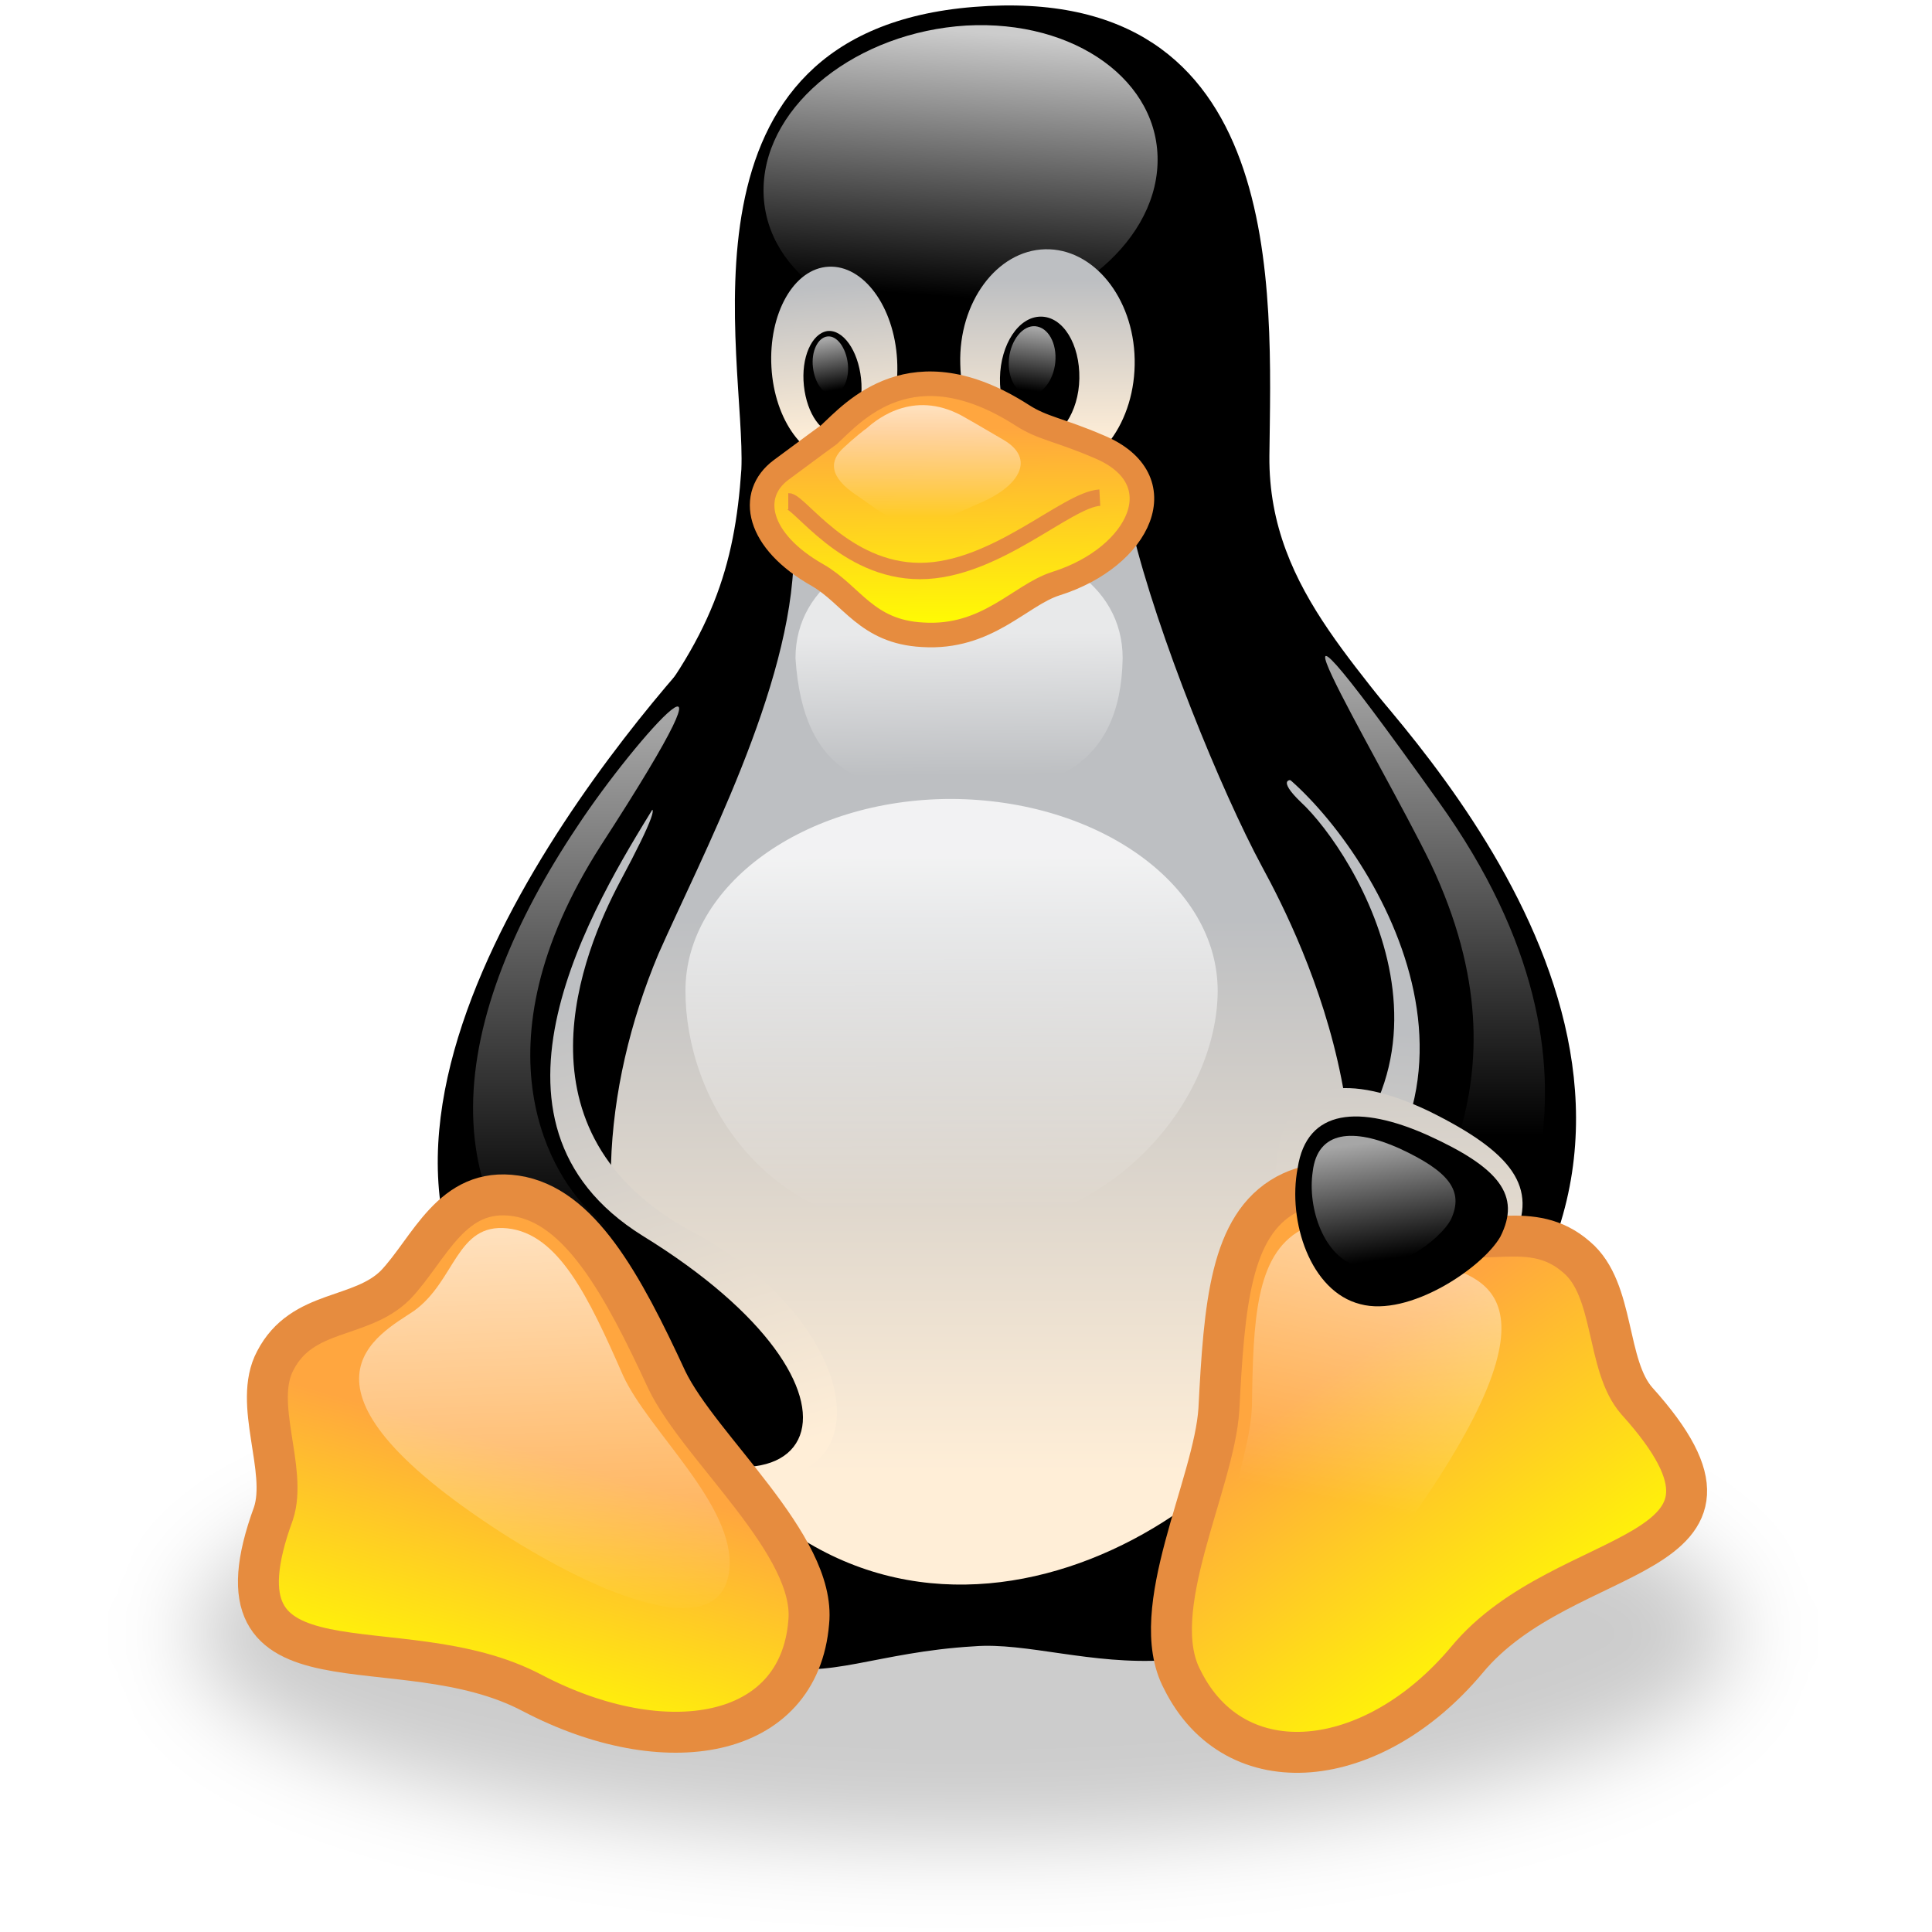
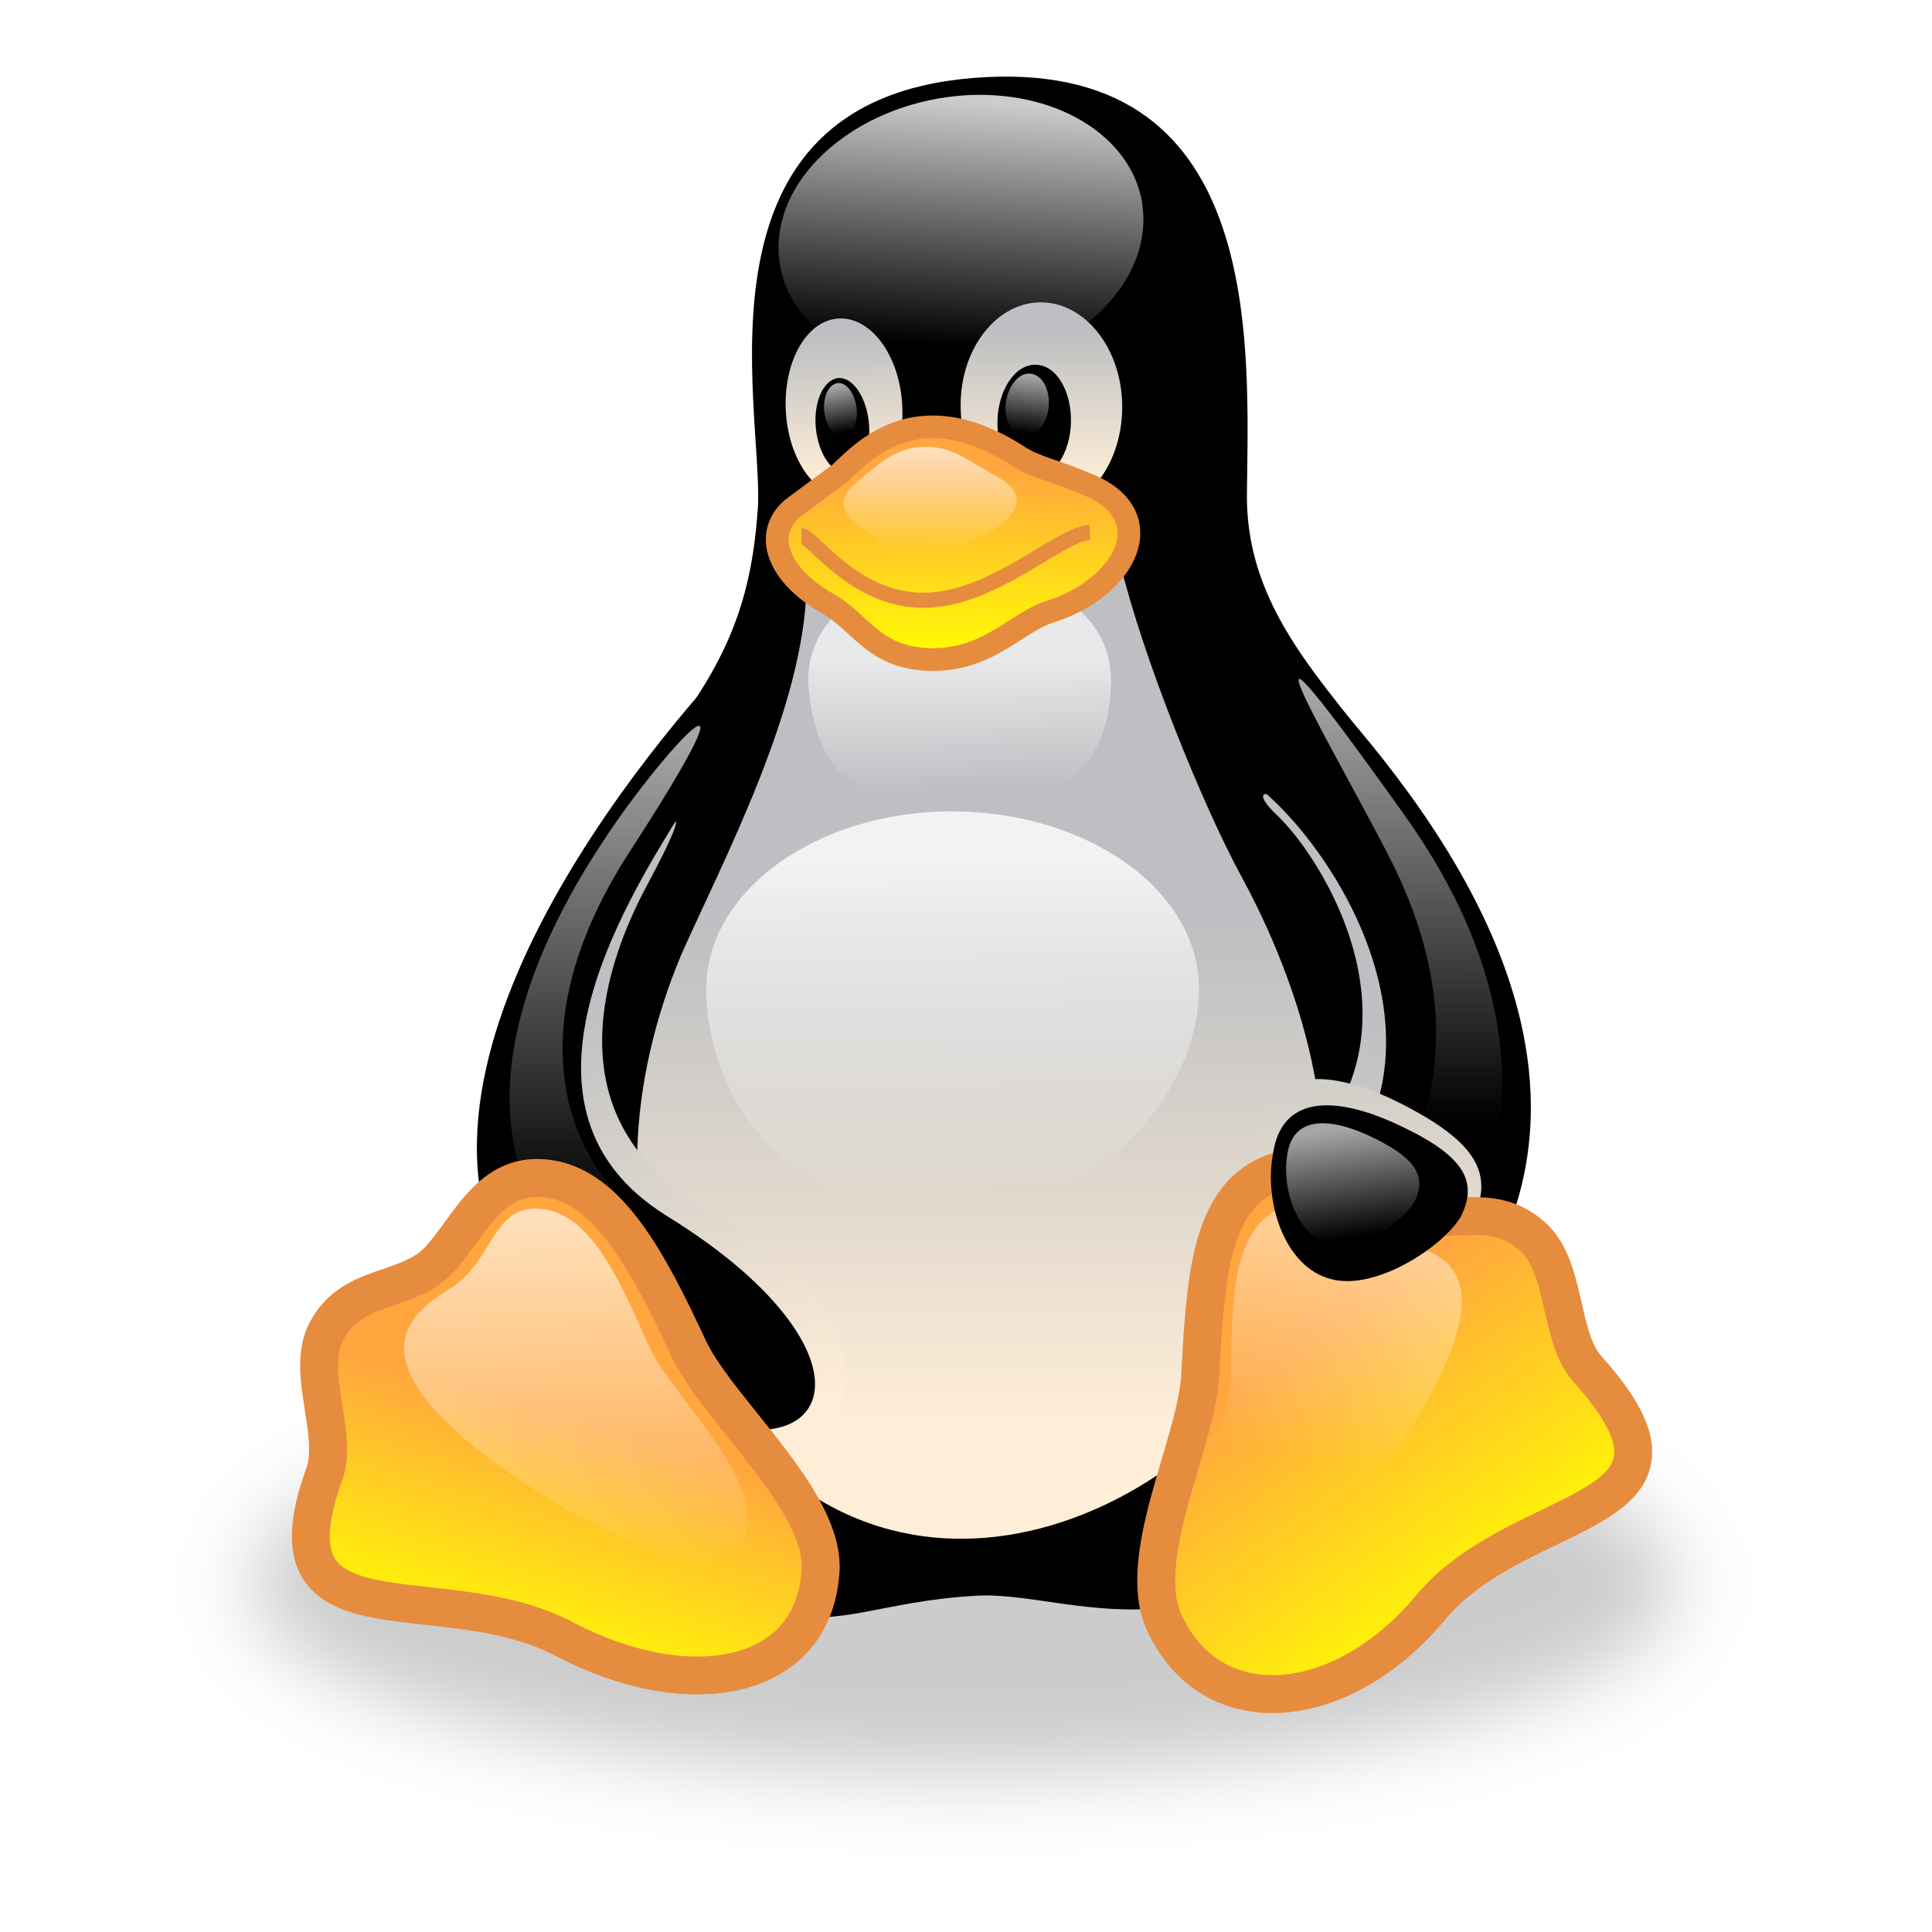
- <svg xmlns="http://www.w3.org/2000/svg" width="800px" height="800px" viewBox="-19.5 0 295 295" version="1.1" preserveAspectRatio="xMidYMid">
+ <svg xmlns="http://www.w3.org/2000/svg" width="800px" height="800px" viewBox="-31.30 -11.80 318.60 318.60" version="1.1" preserveAspectRatio="xMidYMid">
  <defs>
    <filter x="-50%" y="-50%" width="200%" height="200%" filterUnits="objectBoundingBox" id="filter-1">
      <feOffset dx="0" dy="0" in="SourceAlpha" result="shadowOffsetOuter1">

</feOffset>
      <feGaussianBlur stdDeviation="6.5" in="shadowOffsetOuter1" result="shadowBlurOuter1">

</feGaussianBlur>
    </filter>
    <linearGradient x1="48.548%" y1="115.276%" x2="51.047%" y2="41.364%" id="linearGradient-2">
      <stop stop-color="#FFEED7" offset="0%">

</stop>
      <stop stop-color="#BDBFC2" offset="100%">

</stop>
    </linearGradient>
    <linearGradient x1="54.407%" y1="2.404%" x2="46.175%" y2="90.542%" id="linearGradient-3">
      <stop stop-color="#FFFFFF" stop-opacity="0.8" offset="0%">

</stop>
      <stop stop-color="#FFFFFF" stop-opacity="0" offset="100%">

</stop>
    </linearGradient>
    <linearGradient x1="51.86%" y1="88.248%" x2="47.947%" y2="9.748%" id="linearGradient-4">
      <stop stop-color="#FFEED7" offset="0%">

</stop>
      <stop stop-color="#BDBFC2" offset="100%">

</stop>
    </linearGradient>
    <linearGradient x1="49.925%" y1="85.49%" x2="49.924%" y2="13.811%" id="linearGradient-5">
      <stop stop-color="#FFEED7" offset="0%">

</stop>
      <stop stop-color="#BDBFC2" offset="100%">

</stop>
    </linearGradient>
    <linearGradient x1="53.901%" y1="3.102%" x2="45.956%" y2="93.895%" id="linearGradient-6">
      <stop stop-color="#FFFFFF" stop-opacity="0.65" offset="0%">

</stop>
      <stop stop-color="#FFFFFF" stop-opacity="0" offset="100%">

</stop>
    </linearGradient>
    <linearGradient x1="45.593%" y1="5.475%" x2="54.811%" y2="93.524%" id="linearGradient-7">
      <stop stop-color="#FFFFFF" stop-opacity="0.65" offset="0%">

</stop>
      <stop stop-color="#FFFFFF" stop-opacity="0" offset="100%">

</stop>
    </linearGradient>
    <linearGradient x1="49.984%" y1="89.845%" x2="49.984%" y2="40.632%" id="linearGradient-8">
      <stop stop-color="#FFEED7" offset="0%">

</stop>
      <stop stop-color="#BDBFC2" offset="100%">

</stop>
    </linearGradient>
    <linearGradient x1="53.505%" y1="99.975%" x2="42.746%" y2="23.545%" id="linearGradient-9">
      <stop stop-color="#FFEED7" offset="0%">

</stop>
      <stop stop-color="#BDBFC2" offset="100%">

</stop>
    </linearGradient>
    <linearGradient x1="49.841%" y1="13.229%" x2="50.241%" y2="94.673%" id="linearGradient-10">
      <stop stop-color="#FFFFFF" stop-opacity="0.8" offset="0%">

</stop>
      <stop stop-color="#FFFFFF" stop-opacity="0" offset="100%">

</stop>
    </linearGradient>
    <linearGradient x1="49.927%" y1="37.327%" x2="50.727%" y2="92.782%" id="linearGradient-11">
      <stop stop-color="#FFFFFF" stop-opacity="0.65" offset="0%">

</stop>
      <stop stop-color="#FFFFFF" stop-opacity="0" offset="100%">

</stop>
    </linearGradient>
    <linearGradient x1="49.876%" y1="2.299%" x2="49.876%" y2="81.204%" id="linearGradient-12">
      <stop stop-color="#FFFFFF" stop-opacity="0.65" offset="0%">

</stop>
      <stop stop-color="#FFFFFF" stop-opacity="0" offset="100%">

</stop>
    </linearGradient>
    <linearGradient x1="49.833%" y1="2.272%" x2="49.824%" y2="71.799%" id="linearGradient-13">
      <stop stop-color="#FFFFFF" stop-opacity="0.65" offset="0%">

</stop>
      <stop stop-color="#FFFFFF" stop-opacity="0" offset="100%">

</stop>
    </linearGradient>
    <linearGradient x1="53.467%" y1="48.921%" x2="38.949%" y2="98.1%" id="linearGradient-14">
      <stop stop-color="#FFA63F" offset="0%">

</stop>
      <stop stop-color="#FFFF00" offset="100%">

</stop>
    </linearGradient>
    <linearGradient x1="52.373%" y1="143.009%" x2="47.579%" y2="-64.622%" id="linearGradient-15">
      <stop stop-color="#FFEED7" offset="0%">

</stop>
      <stop stop-color="#BDBFC2" offset="100%">

</stop>
    </linearGradient>
    <linearGradient x1="30.581%" y1="34.024%" x2="65.887%" y2="89.175%" id="linearGradient-16">
      <stop stop-color="#FFA63F" offset="0%">

</stop>
      <stop stop-color="#FFFF00" offset="100%">

</stop>
    </linearGradient>
    <linearGradient x1="59.572%" y1="-17.216%" x2="48.361%" y2="66.118%" id="linearGradient-17">
      <stop stop-color="#FFFFFF" stop-opacity="0.65" offset="0%">

</stop>
      <stop stop-color="#FFFFFF" stop-opacity="0" offset="100%">

</stop>
    </linearGradient>
    <linearGradient x1="47.769%" y1="1.565%" x2="51.373%" y2="104.313%" id="linearGradient-18">
      <stop stop-color="#FFFFFF" stop-opacity="0.65" offset="0%">

</stop>
      <stop stop-color="#FFFFFF" stop-opacity="0" offset="100%">

</stop>
    </linearGradient>
    <linearGradient x1="43.55%" y1="4.533%" x2="57.114%" y2="92.827%" id="linearGradient-19">
      <stop stop-color="#FFFFFF" stop-opacity="0.65" offset="0%">

</stop>
      <stop stop-color="#FFFFFF" stop-opacity="0" offset="100%">

</stop>
    </linearGradient>
    <linearGradient x1="49.733%" y1="17.609%" x2="50.558%" y2="99.385%" id="linearGradient-20">
      <stop stop-color="#FFA63F" offset="0%">

</stop>
      <stop stop-color="#FFFF00" offset="100%">

</stop>
    </linearGradient>
    <linearGradient x1="50.17%" y1="2.89%" x2="49.68%" y2="94.17%" id="linearGradient-21">
      <stop stop-color="#FFFFFF" stop-opacity="0.65" offset="0%">

</stop>
      <stop stop-color="#FFFFFF" stop-opacity="0" offset="100%">

</stop>
    </linearGradient>
  </defs>
  <g fill="none">
    <g transform="translate(10, 0)">
      <path d="M235.125,249.359 C235.125,266.714 182.508,280.856 117.585,280.856 C52.662,280.856 0.044,266.806 0.044,249.359 L0.044,249.359 C0.044,232.003 52.662,217.861 117.585,217.861 C182.508,217.861 235.034,232.003 235.125,249.359 L235.125,249.359 L235.125,249.359 Z" fill="#000000" fill-opacity="0.2" filter="url(#filter-1)">

</path>
      <path d="M53.213,215.474 C41.826,199.128 39.622,145.868 66.16,113.085 C79.292,97.382 82.69,86.454 83.7,71.67 C84.434,54.865 71.854,4.819 119.237,1.054 C167.264,-2.803 164.601,44.58 164.325,69.65 C164.142,90.77 179.844,102.8 190.68,119.329 C210.607,149.633 208.954,201.791 186.915,230.075 C158.999,265.429 135.124,250.093 119.237,251.379 C89.485,253.124 88.475,268.918 53.213,215.474 L53.213,215.474 Z" fill="#000000">

</path>
      <path d="M169.101,122.451 C177.365,130.073 198.761,164.142 164.876,185.446 C152.939,192.884 175.529,221.167 186.364,207.485 C205.557,182.875 193.343,143.572 181.773,129.522 C174.059,119.605 162.122,115.748 169.101,122.451 L169.101,122.451 Z" fill="url(#linearGradient-2)">

</path>
      <path d="M166.805,117.86 C180.395,128.879 205.097,167.447 169.009,192.608 C157.163,200.414 179.477,225.116 192.058,212.535 C235.676,168.641 190.956,118.227 175.529,100.871 C161.754,85.72 149.541,104.361 166.805,117.86 L166.805,117.86 Z" stroke="#000000" stroke-width="0.977" fill="#000000">

</path>
      <path d="M147.245,25.021 C146.786,37.601 132.92,48.529 116.299,49.539 C99.678,50.549 86.638,40.999 87.097,28.419 L87.097,28.419 C87.557,15.838 101.423,4.91 118.044,3.9 C134.665,2.982 147.704,12.44 147.245,25.021 L147.245,25.021 L147.245,25.021 Z" fill="url(#linearGradient-3)">

</path>
      <path d="M107.483,54.957 C107.943,63.13 104.086,70.017 98.76,70.292 C93.434,70.568 88.75,64.232 88.291,56.059 L88.291,56.059 C87.832,47.886 91.689,40.999 97.015,40.724 C102.341,40.448 107.024,46.784 107.483,54.957 L107.483,54.957 L107.483,54.957 Z" fill="url(#linearGradient-4)">

</path>
      <path d="M117.125,55.6 C117.309,65.058 123.462,72.588 130.808,72.405 C138.154,72.221 143.939,64.415 143.756,54.865 L143.756,54.865 C143.572,45.407 137.42,37.877 130.073,38.061 C122.727,38.244 116.85,46.142 117.125,55.6 L117.125,55.6 L117.125,55.6 Z" fill="url(#linearGradient-5)">

</path>
      <path d="M123.186,57.712 C123.094,62.946 125.665,67.17 129.063,67.17 C132.369,67.17 135.216,62.946 135.308,57.804 L135.308,57.804 C135.399,52.57 132.828,48.345 129.43,48.345 C126.033,48.345 123.278,52.57 123.186,57.712 L123.186,57.712 L123.186,57.712 Z" fill="#000000">

</path>
      <path d="M101.974,57.804 C102.433,62.12 100.78,65.793 98.392,66.16 C96.005,66.436 93.709,63.222 93.25,58.906 L93.25,58.906 C92.791,54.59 94.444,50.917 96.831,50.549 C99.219,50.274 101.515,53.488 101.974,57.804 L101.974,57.804 L101.974,57.804 Z" fill="#000000">

</path>
      <path d="M124.564,54.773 C124.288,57.712 125.665,60.099 127.594,60.283 C129.522,60.467 131.359,58.171 131.634,55.324 L131.634,55.324 C131.91,52.386 130.532,49.998 128.604,49.815 C126.676,49.631 124.839,51.927 124.564,54.773 L124.564,54.773 L124.564,54.773 Z" fill="url(#linearGradient-6)">

</path>
      <path d="M99.953,55.508 C100.229,57.896 99.219,60.008 97.75,60.191 C96.28,60.375 94.903,58.538 94.627,56.059 L94.627,56.059 C94.352,53.671 95.362,51.559 96.831,51.376 C98.301,51.192 99.678,53.12 99.953,55.508 L99.953,55.508 L99.953,55.508 Z" fill="url(#linearGradient-7)">

</path>
      <path d="M71.027,145.684 C77.547,130.899 91.413,104.912 91.689,84.801 C91.689,68.823 139.532,64.966 143.388,80.945 C147.245,96.923 156.979,120.798 163.223,132.369 C169.468,143.847 187.558,180.487 168.274,212.443 C150.918,240.727 98.301,263.133 70.201,208.587 C60.651,189.67 62.395,166.254 71.027,145.684 L71.027,145.684 Z" fill="url(#linearGradient-8)">

</path>
      <path d="M65.15,134.664 C59.549,145.225 47.978,172.957 76.262,188.109 C106.657,204.271 106.565,237.421 70.017,221.626 C36.592,207.393 51.376,149.724 60.743,135.95 C66.803,126.308 75.986,114.462 65.15,134.664 L65.15,134.664 Z" fill="url(#linearGradient-9)">

</path>
      <path d="M69.925,122.727 C61.018,137.236 39.714,171.396 68.273,189.211 C106.657,212.811 95.821,236.319 60.743,215.106 C11.339,185.538 54.774,125.849 74.517,103.075 C97.107,77.547 78.833,107.759 69.925,122.727 L69.925,122.727 Z" stroke="#000000" stroke-width="1.25" fill="#000000">

</path>
      <path d="M156.428,151.285 C156.428,167.447 140.909,188.384 114.279,188.201 C86.822,188.384 75.16,167.447 75.16,151.285 C75.16,135.124 93.342,121.992 115.748,121.992 C138.246,122.084 156.428,135.124 156.428,151.285 L156.428,151.285 Z" fill="url(#linearGradient-10)">

</path>
      <path d="M141.919,100.504 C141.644,117.217 130.716,121.166 116.942,121.166 C103.167,121.166 93.158,118.686 91.964,100.504 C91.964,89.117 103.167,82.506 116.942,82.506 C130.716,82.414 141.919,89.026 141.919,100.504 L141.919,100.504 Z" fill="url(#linearGradient-11)">

</path>
      <path d="M58.63,126.216 C67.63,112.534 86.638,91.505 62.212,129.155 C42.377,160.193 54.866,180.12 61.294,185.629 C79.843,202.159 79.108,213.27 64.508,204.546 C33.194,185.905 39.714,154.499 58.63,126.216 L58.63,126.216 Z" fill="url(#linearGradient-12)">

</path>
      <path d="M188.936,131.818 C181.13,115.748 156.336,74.976 190.129,122.359 C220.892,165.243 199.312,195.088 195.455,198.026 C191.599,200.965 178.651,206.934 182.416,196.557 C186.273,186.18 205.373,166.529 188.936,131.818 L188.936,131.818 Z" fill="url(#linearGradient-13)">

</path>
      <path d="M51.835,258.542 C31.266,247.614 1.421,260.654 12.257,231.085 C14.461,224.381 9.043,214.28 12.532,207.76 C16.665,199.771 25.572,201.516 30.898,196.19 C36.132,190.68 39.438,181.13 49.264,182.599 C58.998,184.068 65.518,196.006 72.313,210.699 C77.364,221.167 95.178,235.952 93.985,247.706 C92.515,265.704 72.037,269.102 51.835,258.542 L51.835,258.542 Z" stroke="#E68C3F" stroke-width="6.25" fill="url(#linearGradient-14)">

</path>
      <path d="M201.608,189.119 C198.486,194.996 185.446,204.454 176.722,201.975 C167.907,199.587 163.866,186.18 165.611,175.987 C167.264,164.601 176.722,163.958 188.66,169.651 C201.516,175.987 205.373,181.313 201.608,189.119 L201.608,189.119 Z" fill="url(#linearGradient-15)">

</path>
      <path d="M194.445,253.491 C209.505,235.217 243.023,238.982 220.433,213.913 C215.658,208.495 217.127,196.924 211.25,191.966 C204.363,185.905 196.741,190.864 189.762,187.742 C182.783,184.344 175.437,177.824 166.897,182.415 C158.357,187.099 157.438,199.22 156.612,215.198 C155.877,226.677 145.409,245.869 151.01,256.429 C159.091,272.775 180.12,270.571 194.445,253.491 L194.445,253.491 Z" stroke="#E68C3F" stroke-width="6.251" fill="url(#linearGradient-16)">

</path>
      <path d="M187.925,229.064 C211.25,194.629 193.894,194.904 188.017,192.241 C182.14,189.486 175.988,184.068 169.101,187.833 C162.213,191.69 161.846,201.608 161.662,214.647 C161.387,224.014 153.581,239.717 158.265,248.44 C163.958,258.633 177.732,243.849 187.925,229.064 L187.925,229.064 Z" fill="url(#linearGradient-17)">

</path>
      <path d="M47.06,234.023 C12.165,211.433 28.511,203.72 33.745,200.138 C40.081,195.547 40.173,186.731 47.978,187.558 C55.784,188.384 60.375,198.026 65.609,209.964 C69.466,218.504 82.873,229.891 81.863,239.717 C80.578,251.287 62.12,243.665 47.06,234.023 L47.06,234.023 Z" fill="url(#linearGradient-18)">

</path>
      <path d="M199.588,188.843 C196.833,193.619 185.63,201.149 178.192,199.128 C170.57,197.2 167.08,186.456 168.641,178.375 C170.019,169.192 178.192,168.733 188.476,173.324 C199.404,178.283 202.802,182.507 199.588,188.843 L199.588,188.843 Z" fill="#000000">

</path>
      <path d="M192.058,186.18 C190.313,189.486 182.967,194.72 177.824,193.343 C172.682,191.966 170.111,184.528 170.937,178.926 C171.672,172.59 177.181,172.222 184.16,175.345 C191.69,178.834 194.078,181.773 192.058,186.18 L192.058,186.18 Z" fill="url(#linearGradient-19)">

</path>
      <path d="M97.107,66.344 C100.78,62.946 109.687,52.57 126.584,63.405 C129.706,65.426 132.277,65.609 138.246,68.18 C150.276,73.139 144.582,85.077 131.726,89.117 C126.216,90.862 121.258,97.566 111.34,96.923 C102.8,96.464 100.596,90.862 95.362,87.832 C86.087,82.598 84.71,75.527 89.76,71.762 C94.811,67.997 96.739,66.619 97.107,66.344 L97.107,66.344 Z" stroke="#E68C3F" stroke-width="3.75" fill="url(#linearGradient-20)">

</path>
      <path d="M138.43,75.986 C133.379,76.261 122.451,87.189 110.973,87.189 C99.494,87.189 92.607,76.537 90.862,76.537" stroke="#E68C3F" stroke-width="2.5">

</path>
      <path d="M102.8,65.426 C104.637,63.773 110.422,59.273 118.044,63.864 C119.697,64.783 121.35,65.793 123.737,67.17 C128.604,70.017 126.216,74.149 120.339,76.72 C117.676,77.822 113.269,80.21 109.963,80.026 C106.29,79.659 103.81,77.271 101.423,75.71 C96.923,72.772 97.199,70.292 99.311,68.364 C100.872,66.895 102.616,65.517 102.8,65.426 L102.8,65.426 Z" fill="url(#linearGradient-21)">

</path>
    </g>
  </g>
</svg>
